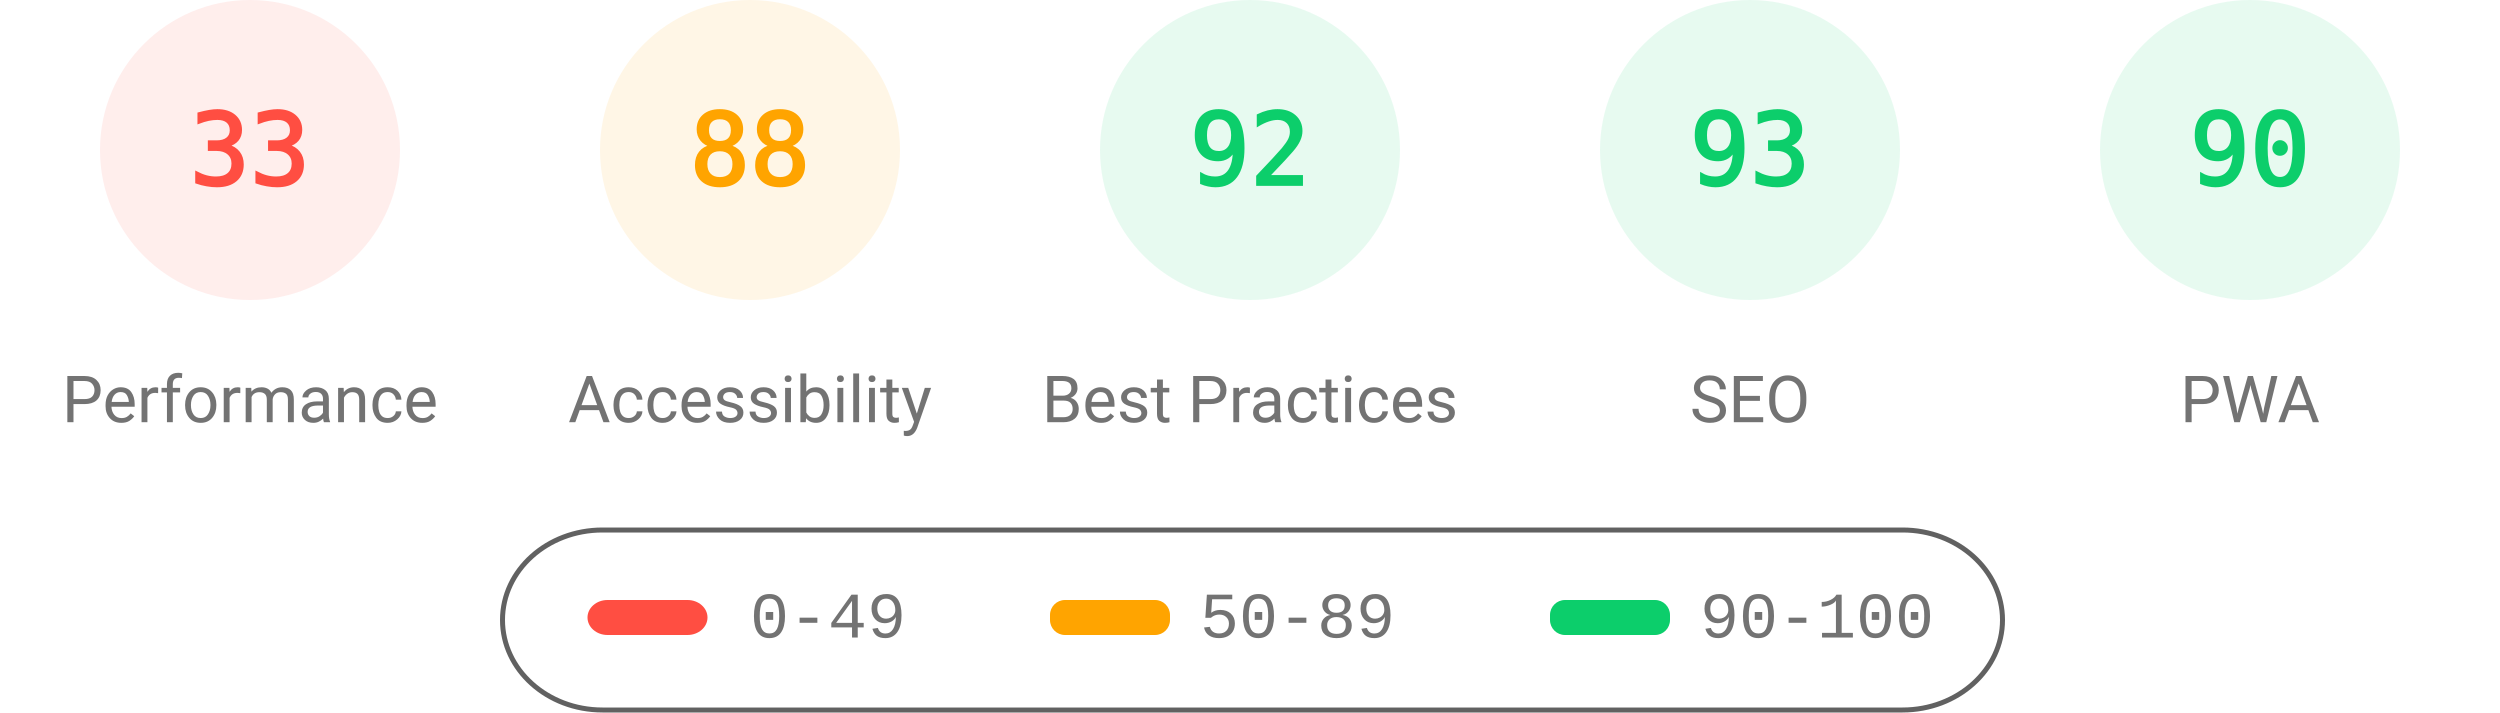
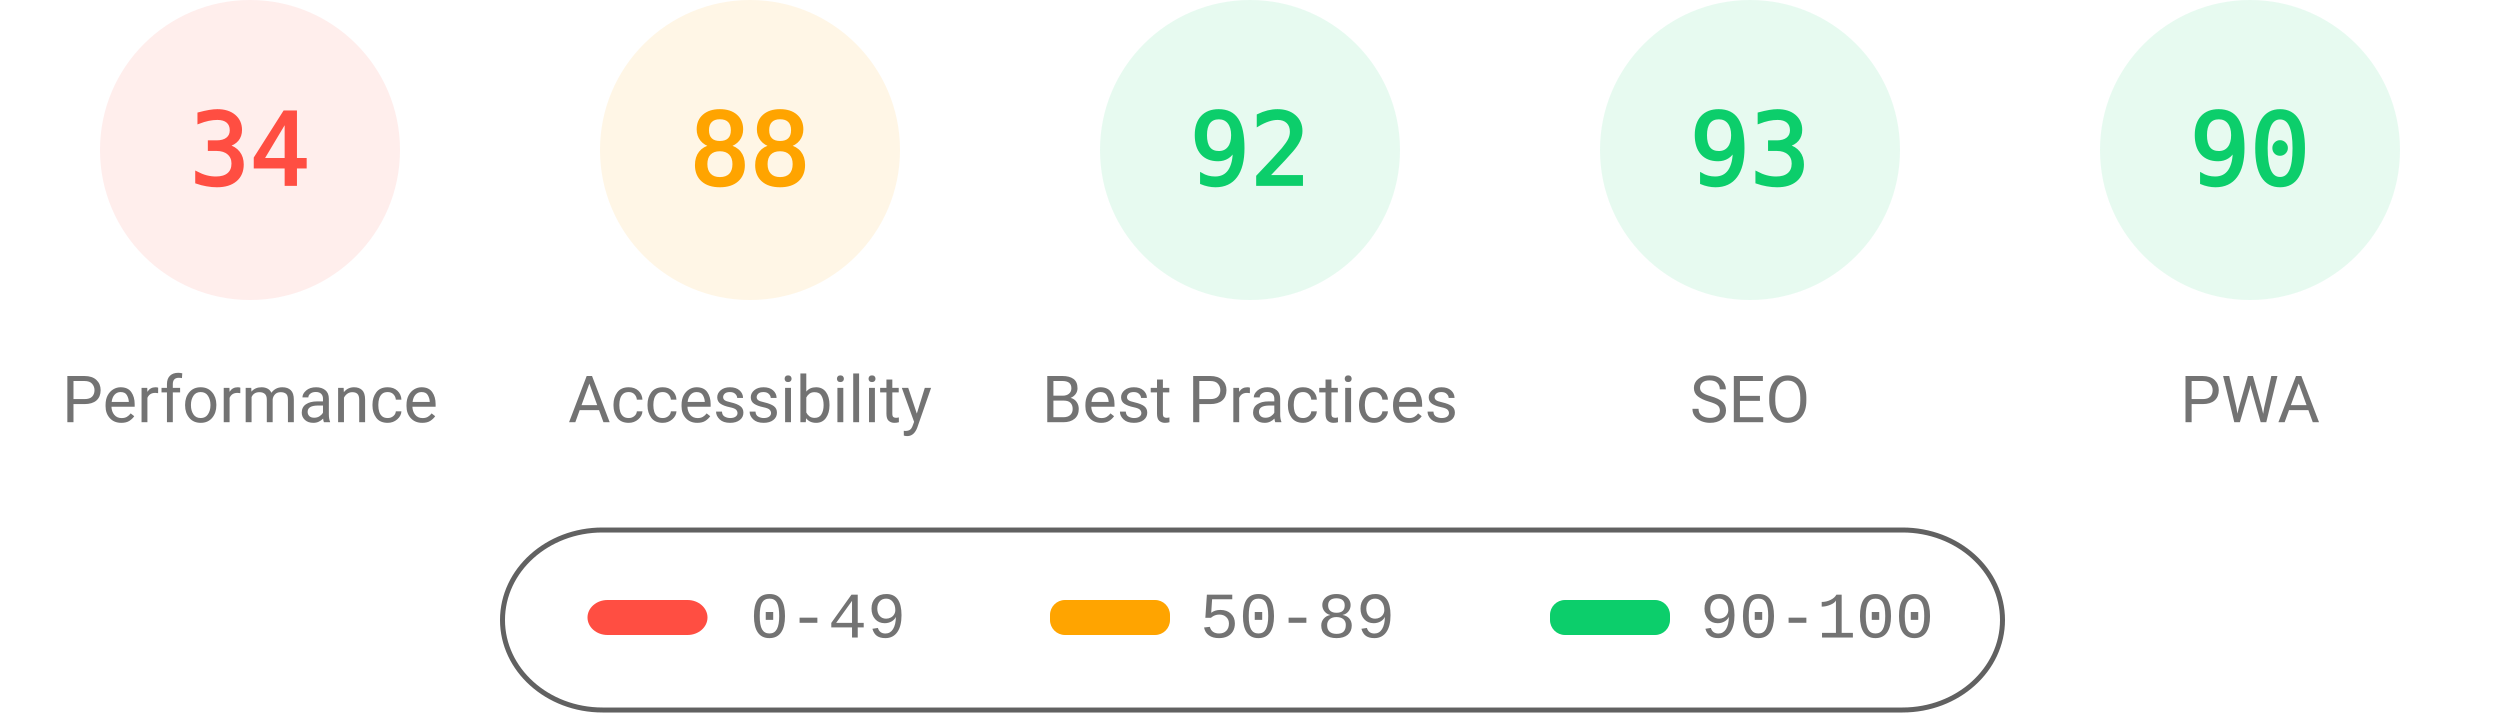
<svg xmlns="http://www.w3.org/2000/svg" fill="none" width="1000" height="285">
  <style>.gauge-base{opacity:.1}.gauge-arc{fill:none;animation-delay:250ms;stroke-linecap:round;transform:rotate(-90deg);transform-origin:100px 60px;animation:load-gauge 1s ease forwards}.guage-text{font-size:40px;font-family:monospace;text-align:center}.guage-red{color:#ff4e42;fill:#ff4e42;stroke:#ff4e42}.guage-orange{color:#ffa400;fill:#ffa400;stroke:#ffa400}.guage-green{color:#0cce6b;fill:#0cce6b;stroke:#0cce6b}.guage-undefined{color:#5c5c5c;fill:#5c5c5c;stroke:#5c5c5c}.guage-title{color:#737373;fill:#737373;stroke:none;font-size:26px;line-height:26px;font-family:Roboto,Halvetica,Arial,sans-serif}@keyframes load-gauge{from{stroke-dasharray:0 352.858}}</style>
  <svg class="guage-div guage-perf guage-red" viewBox="0 0 200 200" width="200" height="200">
    <circle class="gauge-base" r="56" cx="100" cy="60" stroke-width="8" />
-     <circle class="gauge-arc guage-arc-1" r="56" cx="100" cy="60" stroke-width="8" style="stroke-dasharray:116.113,351.858" />
-     <text class="guage-text" x="100" y="60" alignment-baseline="central" dominant-baseline="central" text-anchor="middle">33</text>
+     <circle class="gauge-arc guage-arc-1" r="56" cx="100" cy="60" stroke-width="8" style="stroke-dasharray:119.632,351.858" />
+     <text class="guage-text" x="100" y="60" alignment-baseline="central" dominant-baseline="central" text-anchor="middle">34</text>
    <text class="guage-title" x="100" y="160" alignment-baseline="central" dominant-baseline="central" text-anchor="middle">Performance</text>
  </svg>
  <svg class="guage-div guage-acc guage-orange" viewBox="0 0 200 200" width="200" height="200" x="200">
    <circle class="gauge-base" r="56" cx="100" cy="60" stroke-width="8" />
    <circle class="gauge-arc guage-arc-2" r="56" cx="100" cy="60" stroke-width="8" style="stroke-dasharray:309.635,351.858" />
    <text class="guage-text" x="100" y="60" alignment-baseline="central" dominant-baseline="central" text-anchor="middle">88</text>
    <text class="guage-title" x="100" y="160" alignment-baseline="central" dominant-baseline="central" text-anchor="middle">Accessibility</text>
  </svg>
  <svg class="guage-div guage-best guage-green" viewBox="0 0 200 200" width="200" height="200" x="400">
    <circle class="gauge-base" r="56" cx="100" cy="60" stroke-width="8" />
    <circle class="gauge-arc guage-arc-3" r="56" cx="100" cy="60" stroke-width="8" style="stroke-dasharray:323.709,351.858" />
    <text class="guage-text" x="100" y="60" alignment-baseline="central" dominant-baseline="central" text-anchor="middle">92</text>
    <text class="guage-title" x="100" y="160" alignment-baseline="central" dominant-baseline="central" text-anchor="middle">Best Practices</text>
  </svg>
  <svg class="guage-div guage-seo guage-green" viewBox="0 0 200 200" width="200" height="200" x="600">
    <circle class="gauge-base" r="56" cx="100" cy="60" stroke-width="8" />
    <circle class="gauge-arc guage-arc-4" r="56" cx="100" cy="60" stroke-width="8" style="stroke-dasharray:327.228,351.858" />
    <text class="guage-text" x="100" y="60" alignment-baseline="central" dominant-baseline="central" text-anchor="middle">93</text>
    <text class="guage-title" x="100" y="160" alignment-baseline="central" dominant-baseline="central" text-anchor="middle">SEO</text>
  </svg>
  <svg class="guage-div guage-pwa guage-green" viewBox="0 0 200 200" width="200" height="200" x="800">
    <circle class="gauge-base" r="56" cx="100" cy="60" stroke-width="8" />
    <circle class="gauge-arc guage-arc-4" r="56" cx="100" cy="60" stroke-width="8" style="stroke-dasharray:316.672,351.858" />
    <text class="guage-text" x="100" y="60" alignment-baseline="central" dominant-baseline="central" text-anchor="middle">90</text>
    <text class="guage-title" x="100" y="160" alignment-baseline="central" dominant-baseline="central" text-anchor="middle">PWA</text>
  </svg>
  <svg width="604" height="76" x="200" y="210">
    <path fill="none" id="canvas_background" d="M-1-1h604v80H-1z" />
    <rect fill-opacity="0" stroke="#616161" stroke-width="2" rx="40" id="svg_2" height="72" width="600" y="2" x="1" fill="#000" />
    <rect stroke="#000" rx="8" id="svg_3" height="14" width="48" y="30" x="35" stroke-opacity="null" stroke-width="0" fill="#ff4e42" />
    <rect stroke="#000" rx="6" id="svg_4" height="14" width="48" y="30" x="220" stroke-opacity="null" stroke-width="0" fill="#ffa400" />
    <rect stroke="#000" rx="6" id="svg_5" height="14" width="48" y="30" x="420" stroke-opacity="null" stroke-width="0" fill="#0cce6b" />
    <text xml:space="preserve" text-anchor="start" font-family="'Courier New', Courier, monospace" font-size="26" id="svg_6" y="45" x="100" stroke-opacity="null" stroke-width="0" stroke="#000" fill="#737373">0-49</text>
    <text xml:space="preserve" text-anchor="start" font-family="'Courier New', Courier, monospace" font-size="26" id="svg_7" y="45" x="280" stroke-opacity="null" stroke-width="0" stroke="#000" fill="#737373">50-89</text>
    <text xml:space="preserve" text-anchor="start" font-family="'Courier New', Courier, monospace" font-size="26" id="svg_8" y="45" x="480" stroke-opacity="null" stroke-width="0" stroke="#000" fill="#737373">90-100</text>
  </svg>
</svg>
